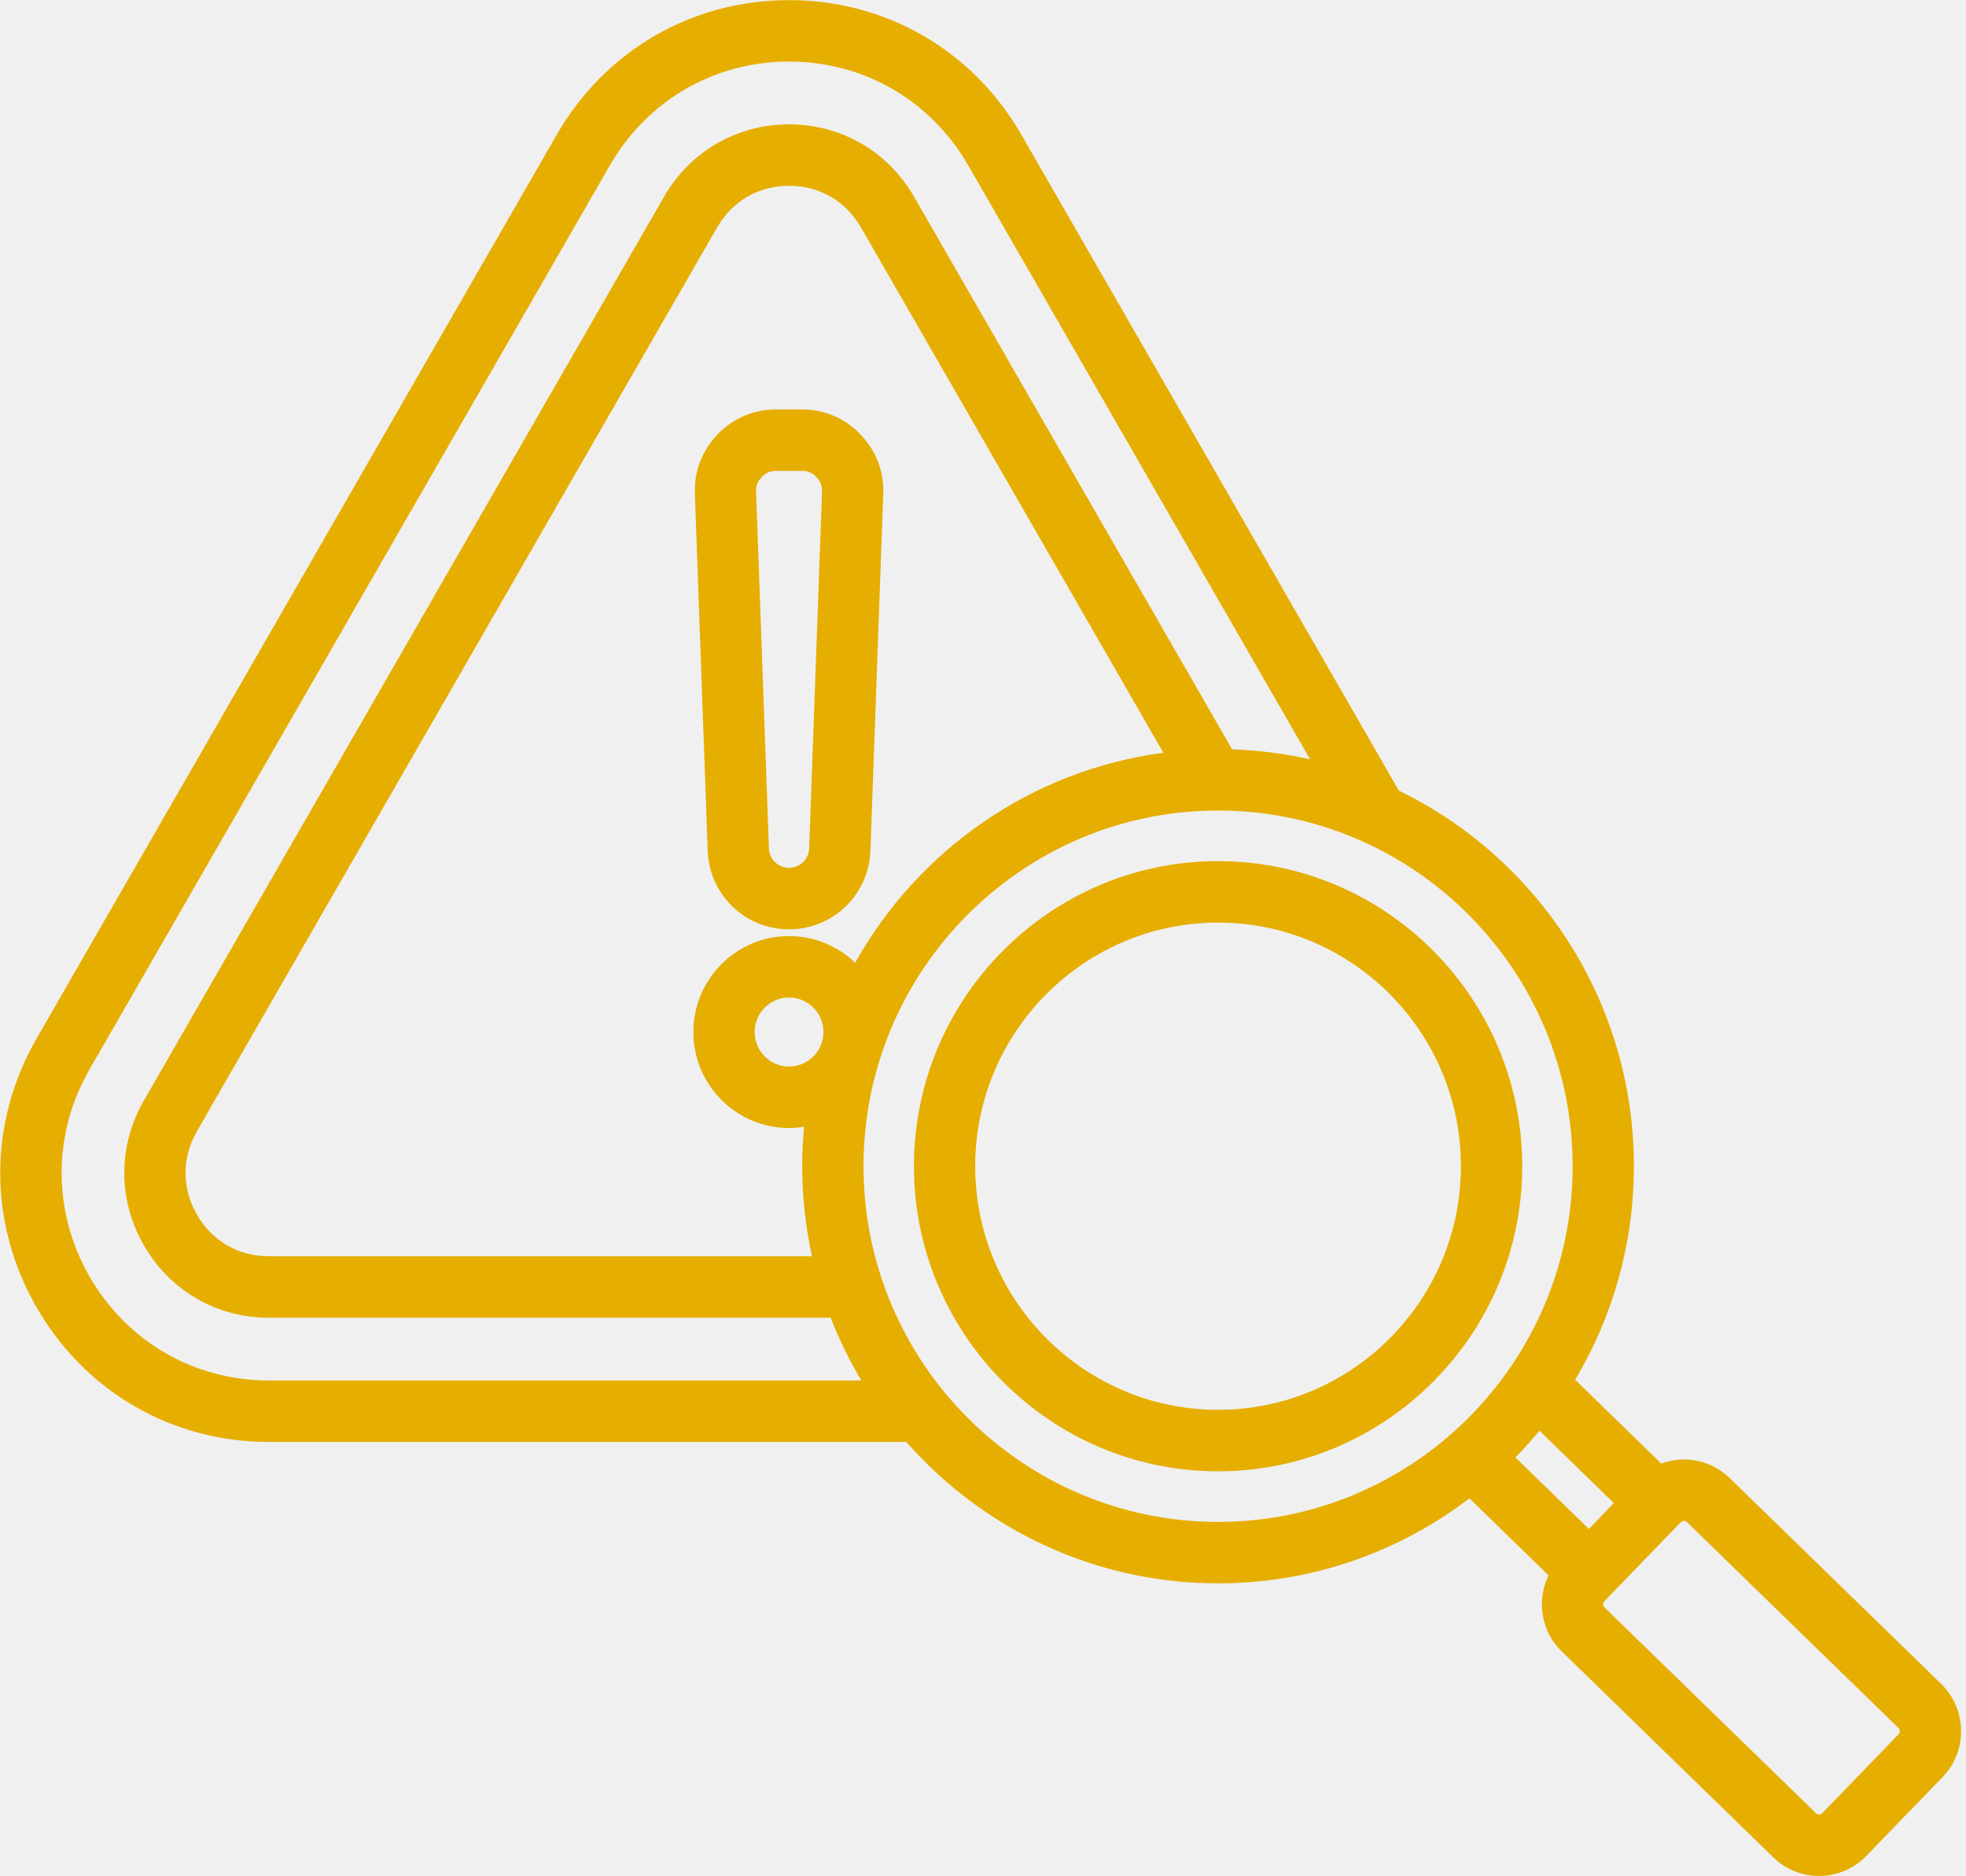
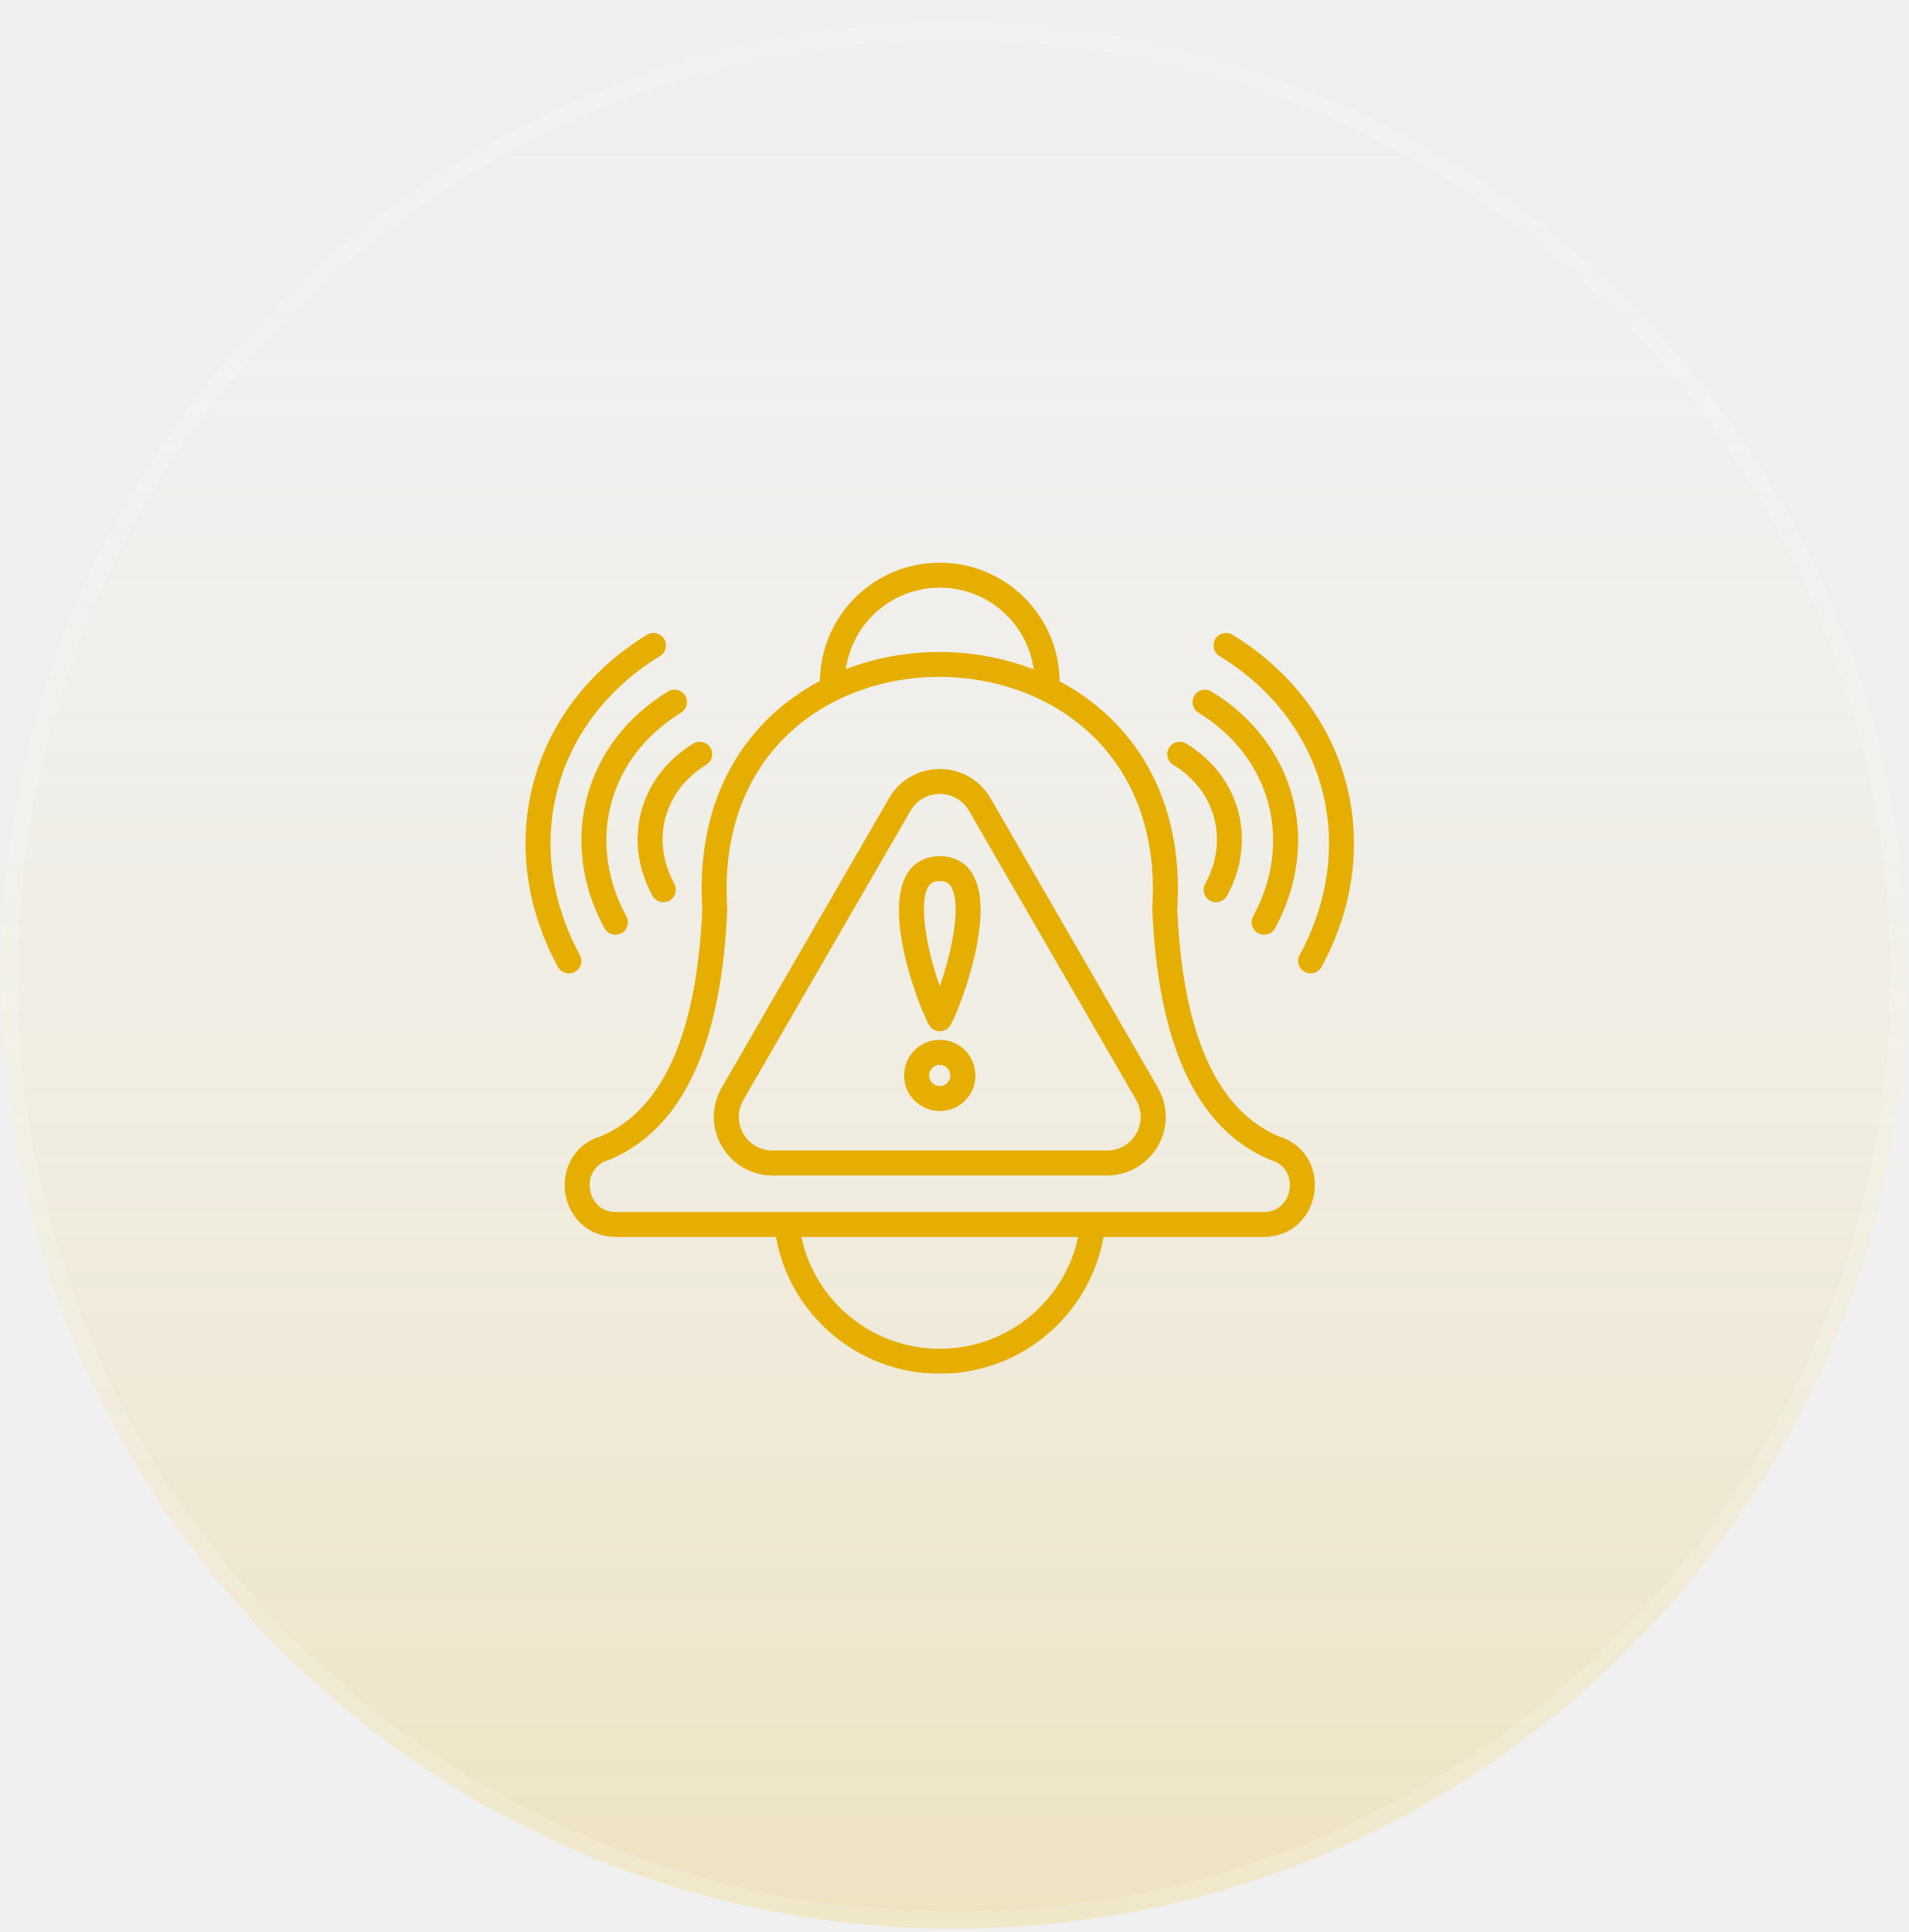
- <svg xmlns="http://www.w3.org/2000/svg" width="65" height="62" viewBox="0 0 65 62" fill="none">
-   <path d="M26.513 13.534H25.663C24.915 13.534 24.245 13.819 23.726 14.358C23.207 14.898 22.946 15.581 22.974 16.33L23.398 28.115C23.45 29.575 24.632 30.718 26.087 30.718C27.544 30.718 28.726 29.575 28.778 28.115L29.202 16.33C29.229 15.581 28.969 14.899 28.449 14.36C27.93 13.819 27.259 13.534 26.513 13.534ZM26.753 28.042C26.74 28.402 26.448 28.685 26.087 28.685C25.728 28.685 25.435 28.402 25.422 28.042L24.998 16.257C24.991 16.058 25.047 15.912 25.184 15.77C25.322 15.626 25.465 15.565 25.663 15.565H26.511C26.71 15.565 26.854 15.626 26.991 15.77C27.129 15.912 27.184 16.058 27.178 16.257L26.753 28.042ZM64.18 55.661L57.186 48.856C56.77 48.451 56.222 48.236 55.642 48.242C55.392 48.246 55.151 48.294 54.924 48.377L52.078 45.607C53.311 43.542 54.02 41.126 54.02 38.549C54.02 33.093 50.845 28.367 46.249 26.133L33.767 4.45C32.164 1.666 29.293 0.004 26.087 0.004C22.883 0.004 20.012 1.666 18.409 4.45L1.211 34.325C-0.393 37.109 -0.393 40.433 1.211 43.216C2.813 46.001 5.684 47.663 8.889 47.663H29.965C32.485 50.526 36.172 52.337 40.271 52.337C43.392 52.337 46.273 51.288 48.582 49.526L51.199 52.073C51.052 52.376 50.975 52.712 50.98 53.06C50.988 53.642 51.222 54.186 51.638 54.589L58.631 61.396C59.053 61.805 59.597 62.009 60.143 62.009C60.71 62.009 61.276 61.788 61.701 61.349L64.227 58.739C65.059 57.878 65.038 56.497 64.18 55.661ZM53.358 49.684L52.532 50.538L50.104 48.176C50.38 47.892 50.646 47.596 50.897 47.289L53.358 49.684ZM8.889 45.631C6.416 45.631 4.201 44.348 2.964 42.201C1.728 40.053 1.728 37.488 2.964 35.341L20.163 5.467C21.399 3.318 23.615 2.035 26.087 2.035C28.561 2.035 30.775 3.318 32.012 5.467L43.316 25.101C42.482 24.912 41.62 24.799 40.737 24.77L30.221 6.504C29.358 5.005 27.813 4.11 26.087 4.11C24.362 4.11 22.817 5.005 21.954 6.504L4.757 36.378C3.893 37.875 3.893 39.665 4.757 41.163C5.618 42.662 7.163 43.556 8.889 43.556H27.462C27.744 44.28 28.086 44.973 28.479 45.631H8.889ZM26.087 35.254C25.46 35.254 24.95 34.742 24.95 34.112C24.95 33.484 25.46 32.972 26.087 32.972C26.715 32.972 27.225 33.484 27.225 34.112C27.225 34.742 26.715 35.254 26.087 35.254ZM28.273 31.823C27.704 31.277 26.934 30.941 26.087 30.941C24.343 30.941 22.924 32.364 22.924 34.112C22.924 35.862 24.343 37.286 26.087 37.286C26.257 37.286 26.422 37.271 26.584 37.245C26.544 37.674 26.523 38.109 26.523 38.549C26.523 39.57 26.636 40.566 26.846 41.525H8.889C7.881 41.525 7.014 41.023 6.51 40.148C6.007 39.272 6.007 38.269 6.51 37.393L23.709 7.519C24.213 6.644 25.079 6.142 26.087 6.142C27.095 6.142 27.963 6.644 28.466 7.519L38.463 24.882C34.083 25.462 30.349 28.113 28.273 31.823ZM28.549 38.549C28.549 32.066 33.808 26.791 40.271 26.791C46.736 26.791 51.995 32.066 51.995 38.549C51.995 45.032 46.736 50.306 40.271 50.306C33.808 50.306 28.549 45.032 28.549 38.549ZM62.772 57.325L60.247 59.935C60.193 59.99 60.097 59.991 60.042 59.937L53.048 53.132C53.014 53.097 53.006 53.057 53.005 53.029C53.005 53.001 53.011 52.96 53.045 52.926L55.57 50.316C55.603 50.281 55.645 50.274 55.673 50.273C55.673 50.273 55.674 50.273 55.675 50.273C55.702 50.273 55.742 50.28 55.775 50.313L62.769 57.119C62.824 57.174 62.825 57.27 62.772 57.325ZM40.271 28.464C34.727 28.464 30.217 32.988 30.217 38.549C30.217 44.109 34.727 48.633 40.271 48.633C45.817 48.633 50.328 44.109 50.328 38.549C50.328 32.988 45.817 28.464 40.271 28.464ZM40.271 46.601C35.844 46.601 32.242 42.988 32.242 38.549C32.242 34.109 35.844 30.496 40.271 30.496C44.7 30.496 48.301 34.109 48.301 38.549C48.301 42.988 44.7 46.601 40.271 46.601Z" fill="#E6AE00" />
+ <svg xmlns="http://www.w3.org/2000/svg" width="80" height="81" viewBox="0 0 80 81" fill="none">
+   <rect x="0.039" y="0.944" width="79.916" height="79.916" rx="39.958" fill="url(#paint0_linear_3508_58726)" />
+   <rect x="0.396" y="1.301" width="79.202" height="79.202" rx="39.601" stroke="white" stroke-opacity="0.15" stroke-width="0.714" />
+   <mask id="mask0_3508_58726" style="mask-type:luminance" maskUnits="userSpaceOnUse" x="22" y="23" width="35" height="35">
+     <path d="M22 23.589H56.841V57.589H22V23.589Z" fill="white" />
+   </mask>
+   <g mask="url(#mask0_3508_58726)">
+     <path d="M39.396 35.895C40.38 35.895 40.936 36.562 41.072 37.569C41.157 38.199 41.083 38.957 40.934 39.709C40.665 41.063 40.136 42.446 39.854 42.962C39.657 43.325 39.13 43.327 38.934 42.954C38.358 41.867 36.515 36.817 38.801 35.995C38.985 35.931 39.182 35.895 39.396 35.895ZM39.638 36.975C39.511 36.931 39.284 36.931 39.154 36.975C38.511 37.207 38.762 38.882 38.887 39.507C39.016 40.164 39.207 40.817 39.396 41.358C39.742 40.365 40.175 38.742 40.037 37.706C39.986 37.333 39.865 37.058 39.638 36.975ZM39.396 43.596C40.722 43.596 41.391 45.205 40.453 46.143C39.513 47.08 37.903 46.412 37.903 45.087C37.902 44.264 38.57 43.596 39.396 43.596ZM39.711 44.774C39.432 44.495 38.951 44.694 38.951 45.088C38.951 45.485 39.432 45.682 39.711 45.402C39.884 45.227 39.884 44.947 39.711 44.774ZM41.529 33.475L48.532 45.591C48.983 46.369 48.978 47.303 48.535 48.051L48.537 48.054C48.325 48.42 48.017 48.734 47.637 48.952V48.954C47.279 49.16 46.859 49.282 46.402 49.282H32.39C30.512 49.282 29.301 47.251 30.26 45.594L37.266 33.473H37.263C38.212 31.835 40.576 31.828 41.529 33.475ZM47.629 46.113L40.623 33.994C40.079 33.055 38.721 33.042 38.17 33.996H38.167L31.163 46.114C30.625 47.048 31.276 48.234 32.389 48.234H46.401C46.669 48.234 46.91 48.166 47.113 48.05V48.052C47.333 47.92 47.503 47.751 47.631 47.532H47.632C47.881 47.097 47.888 46.565 47.629 46.116H47.631L47.629 46.113ZM55.403 40.536C55.266 40.787 54.947 40.883 54.694 40.745C54.442 40.608 54.346 40.291 54.484 40.038C56.983 35.45 55.583 30.228 51.123 27.505C50.877 27.355 50.798 27.035 50.949 26.787C51.1 26.541 51.42 26.464 51.667 26.613C56.603 29.628 58.167 35.447 55.403 40.536ZM51.441 37.554C51.303 37.806 50.987 37.9 50.733 37.762C50.48 37.624 50.387 37.308 50.525 37.053C51.521 35.225 50.966 33.152 49.185 32.065C48.938 31.915 48.86 31.595 49.011 31.349C49.162 31.103 49.482 31.025 49.731 31.176C51.989 32.553 52.706 35.225 51.441 37.554ZM53.451 38.917C53.313 39.169 52.997 39.262 52.742 39.124C52.489 38.987 52.396 38.671 52.534 38.419C54.236 35.291 53.284 31.739 50.243 29.881C49.996 29.733 49.92 29.41 50.071 29.164C50.219 28.919 50.541 28.84 50.787 28.991C54.306 31.139 55.422 35.291 53.451 38.917ZM24.308 40.038C24.446 40.29 24.353 40.608 24.098 40.745C23.846 40.883 23.527 40.788 23.389 40.536C20.623 35.454 22.189 29.628 27.125 26.613C27.372 26.465 27.692 26.541 27.843 26.787C27.993 27.035 27.915 27.355 27.669 27.505C23.209 30.229 21.811 35.444 24.308 40.038ZM28.267 37.053C28.405 37.308 28.312 37.623 28.059 37.762C27.807 37.9 27.488 37.807 27.351 37.554C26.086 35.229 26.803 32.553 29.063 31.176C29.309 31.026 29.629 31.104 29.78 31.349C29.93 31.595 29.852 31.915 29.606 32.065C27.826 33.152 27.272 35.223 28.267 37.053ZM26.258 38.419C26.396 38.671 26.303 38.987 26.05 39.124C25.795 39.262 25.479 39.169 25.341 38.917C23.37 35.295 24.486 31.139 28.005 28.99C28.251 28.84 28.573 28.919 28.724 29.164C28.872 29.41 28.796 29.732 28.55 29.881C25.509 31.739 24.556 35.286 26.258 38.419ZM25.821 51.858C24.198 51.856 23.345 50.281 23.79 48.968C23.991 48.377 24.448 47.866 25.188 47.641C26.466 47.095 27.456 46.051 28.163 44.518C28.897 42.916 29.324 40.788 29.44 38.131C29.139 33.352 31.337 30.158 34.373 28.548C34.406 25.804 36.644 23.591 39.396 23.591C42.154 23.591 44.395 25.812 44.419 28.563C47.455 30.18 49.651 33.371 49.352 38.131C49.469 40.788 49.896 42.916 50.631 44.518C51.336 46.051 52.326 47.095 53.604 47.641C54.344 47.866 54.802 48.377 55.002 48.968C55.45 50.281 54.594 51.857 52.971 51.858V51.861H46.262C45.672 55.152 42.789 57.595 39.396 57.595C36.003 57.595 33.12 55.152 32.53 51.861H25.821V51.858ZM35.461 28.054C37.954 27.092 40.844 27.096 43.334 28.064C43.069 26.117 41.394 24.638 39.396 24.638C37.401 24.638 35.732 26.111 35.461 28.054ZM45.197 51.861H33.595C34.17 54.571 36.572 56.548 39.396 56.548C42.22 56.548 44.622 54.571 45.197 51.861ZM24.932 50.375C25.113 50.634 25.413 50.816 25.821 50.816V50.814H52.971V50.816C54.238 50.816 54.509 48.995 53.281 48.635C53.262 48.629 53.243 48.623 53.223 48.614C51.683 47.964 50.504 46.741 49.68 44.95C48.889 43.226 48.43 40.966 48.307 38.172C48.305 38.144 48.305 38.118 48.305 38.09C48.594 33.642 46.486 30.725 43.633 29.337C41.008 28.061 37.76 28.057 35.137 29.334C32.292 30.72 30.198 33.634 30.485 38.09C30.485 38.108 30.485 38.127 30.485 38.146C30.365 40.952 29.906 43.219 29.11 44.95C28.292 46.735 27.116 47.954 25.587 48.606C25.564 48.619 25.538 48.627 25.51 48.636C24.675 48.877 24.53 49.799 24.932 50.375Z" fill="#E6AE00" />
+   </g>
+   <defs>
+     <linearGradient id="paint0_linear_3508_58726" x1="39.997" y1="0.944" x2="39.997" y2="80.86" gradientUnits="userSpaceOnUse">
+       <stop stop-color="white" stop-opacity="0" />
+       <stop offset="1" stop-color="#E5AE00" stop-opacity="0.2" />
+     </linearGradient>
+   </defs>
</svg>
